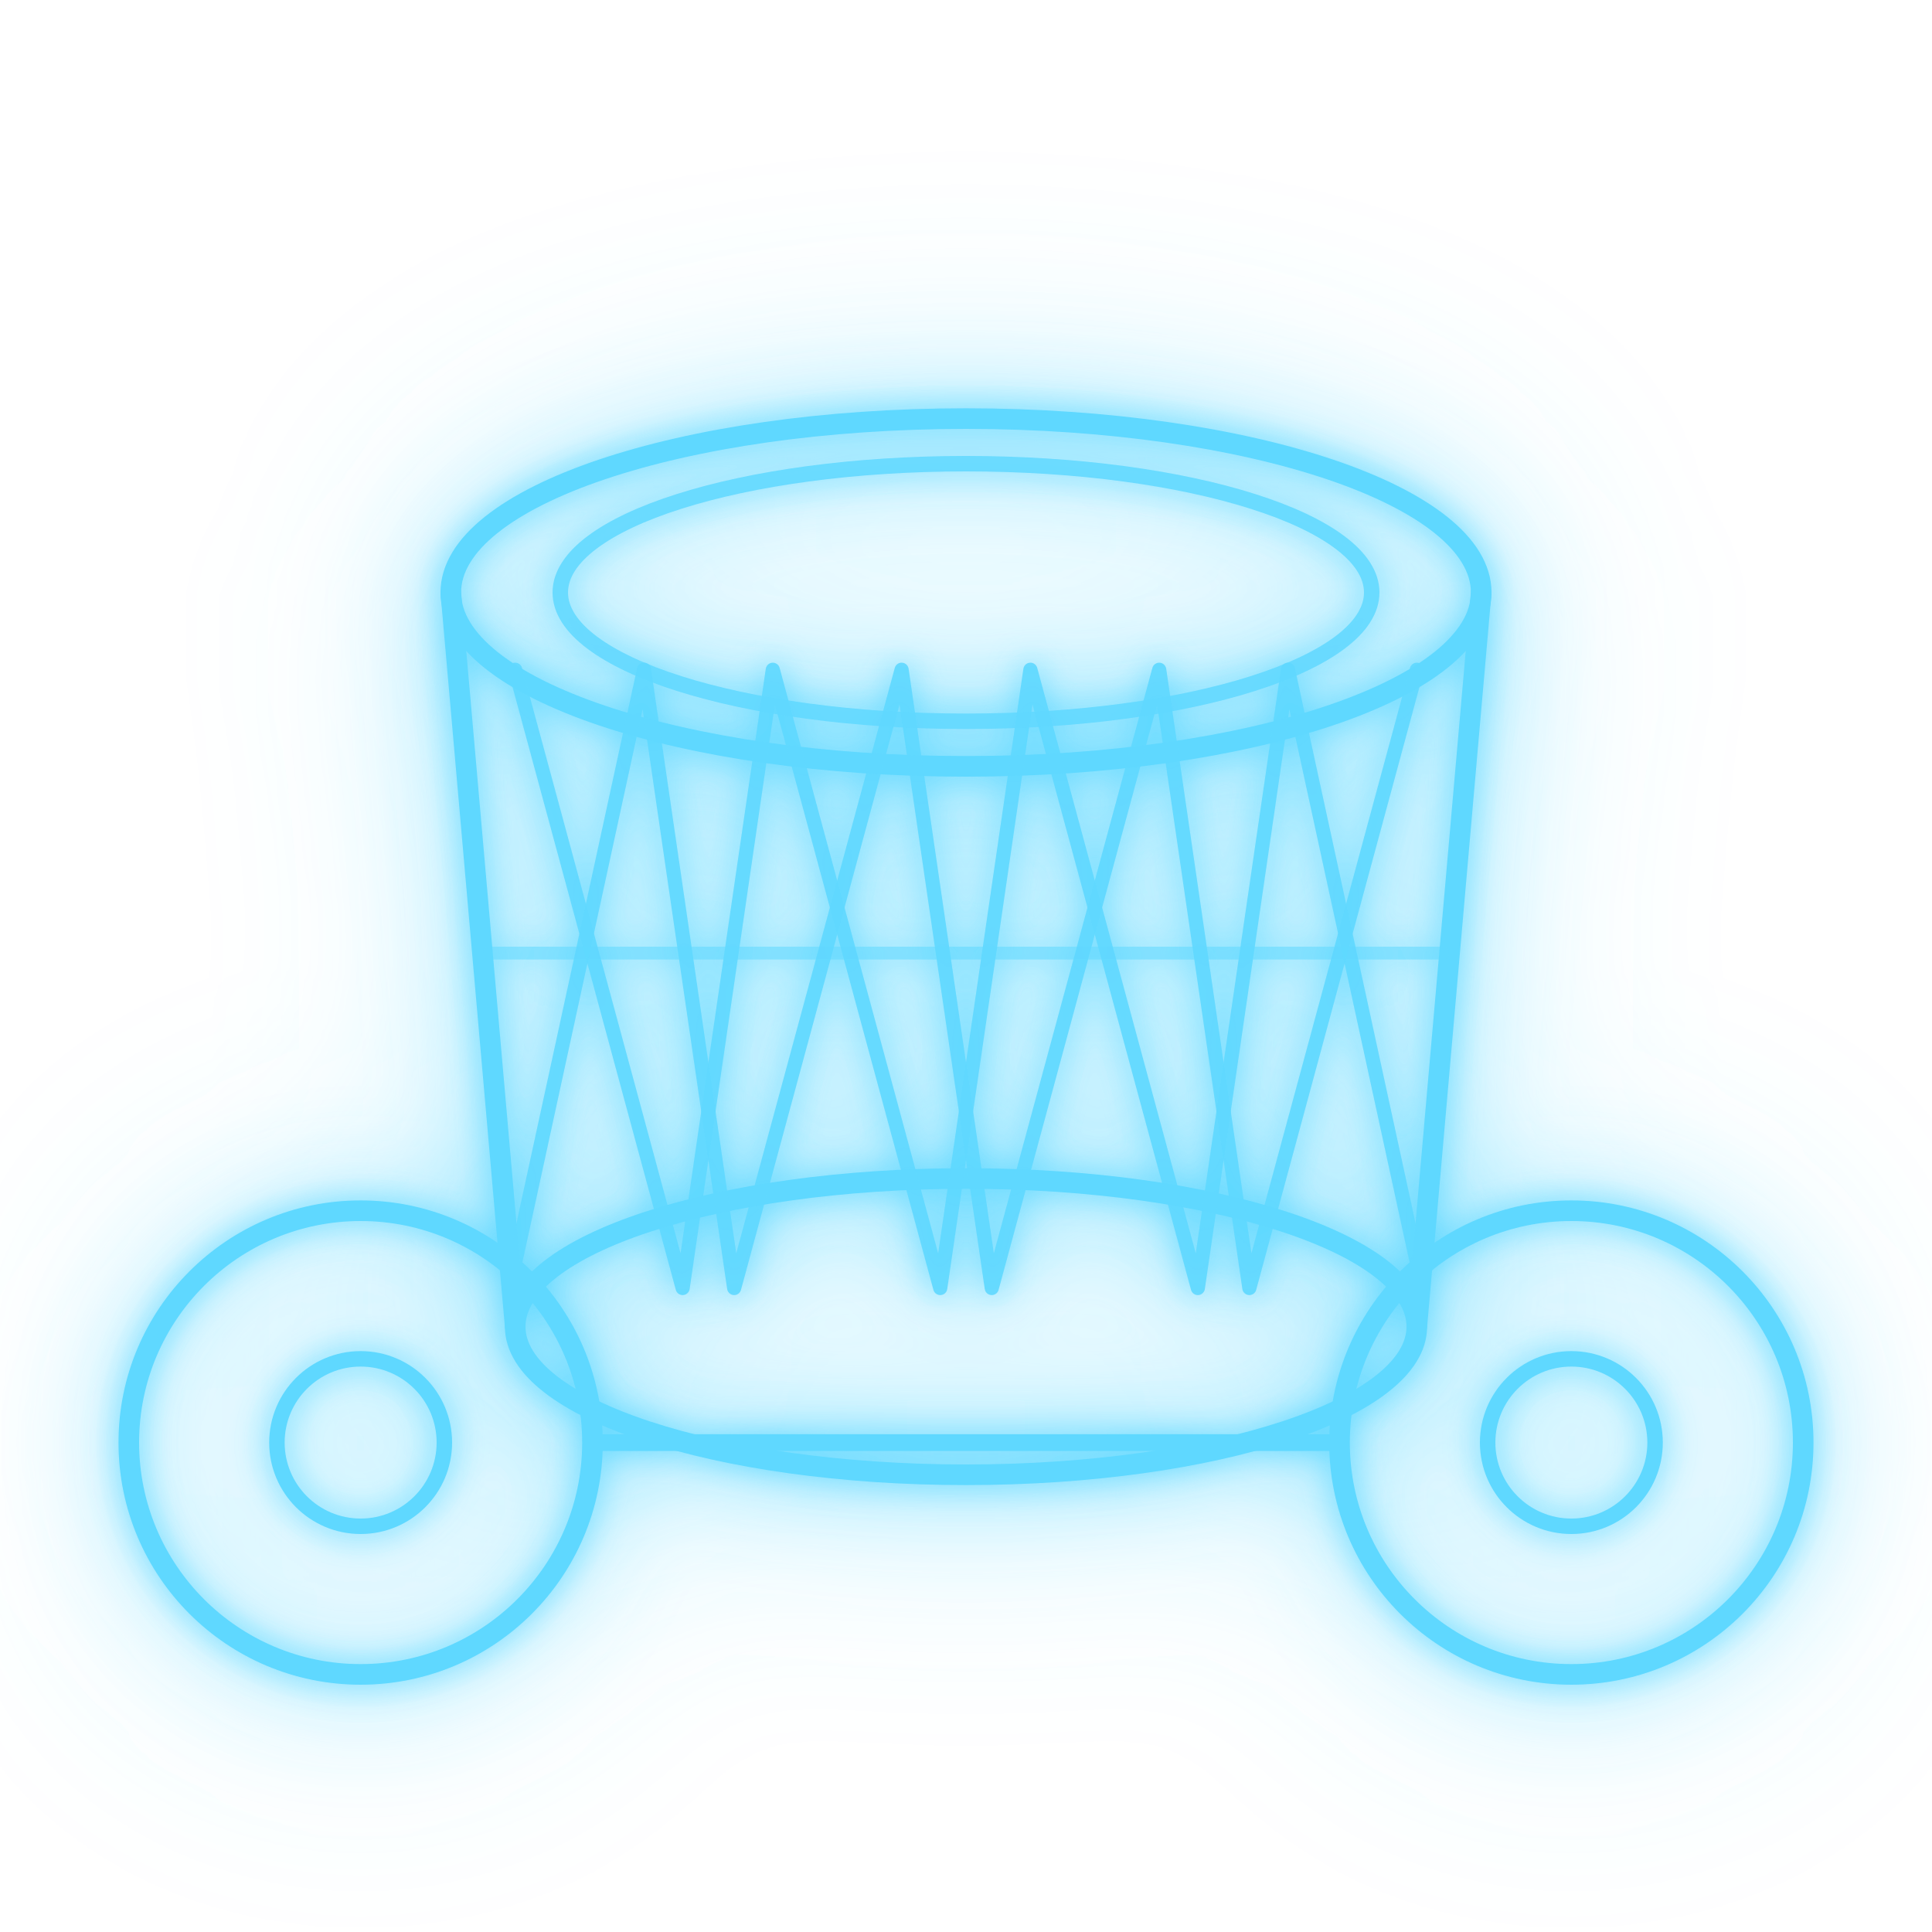
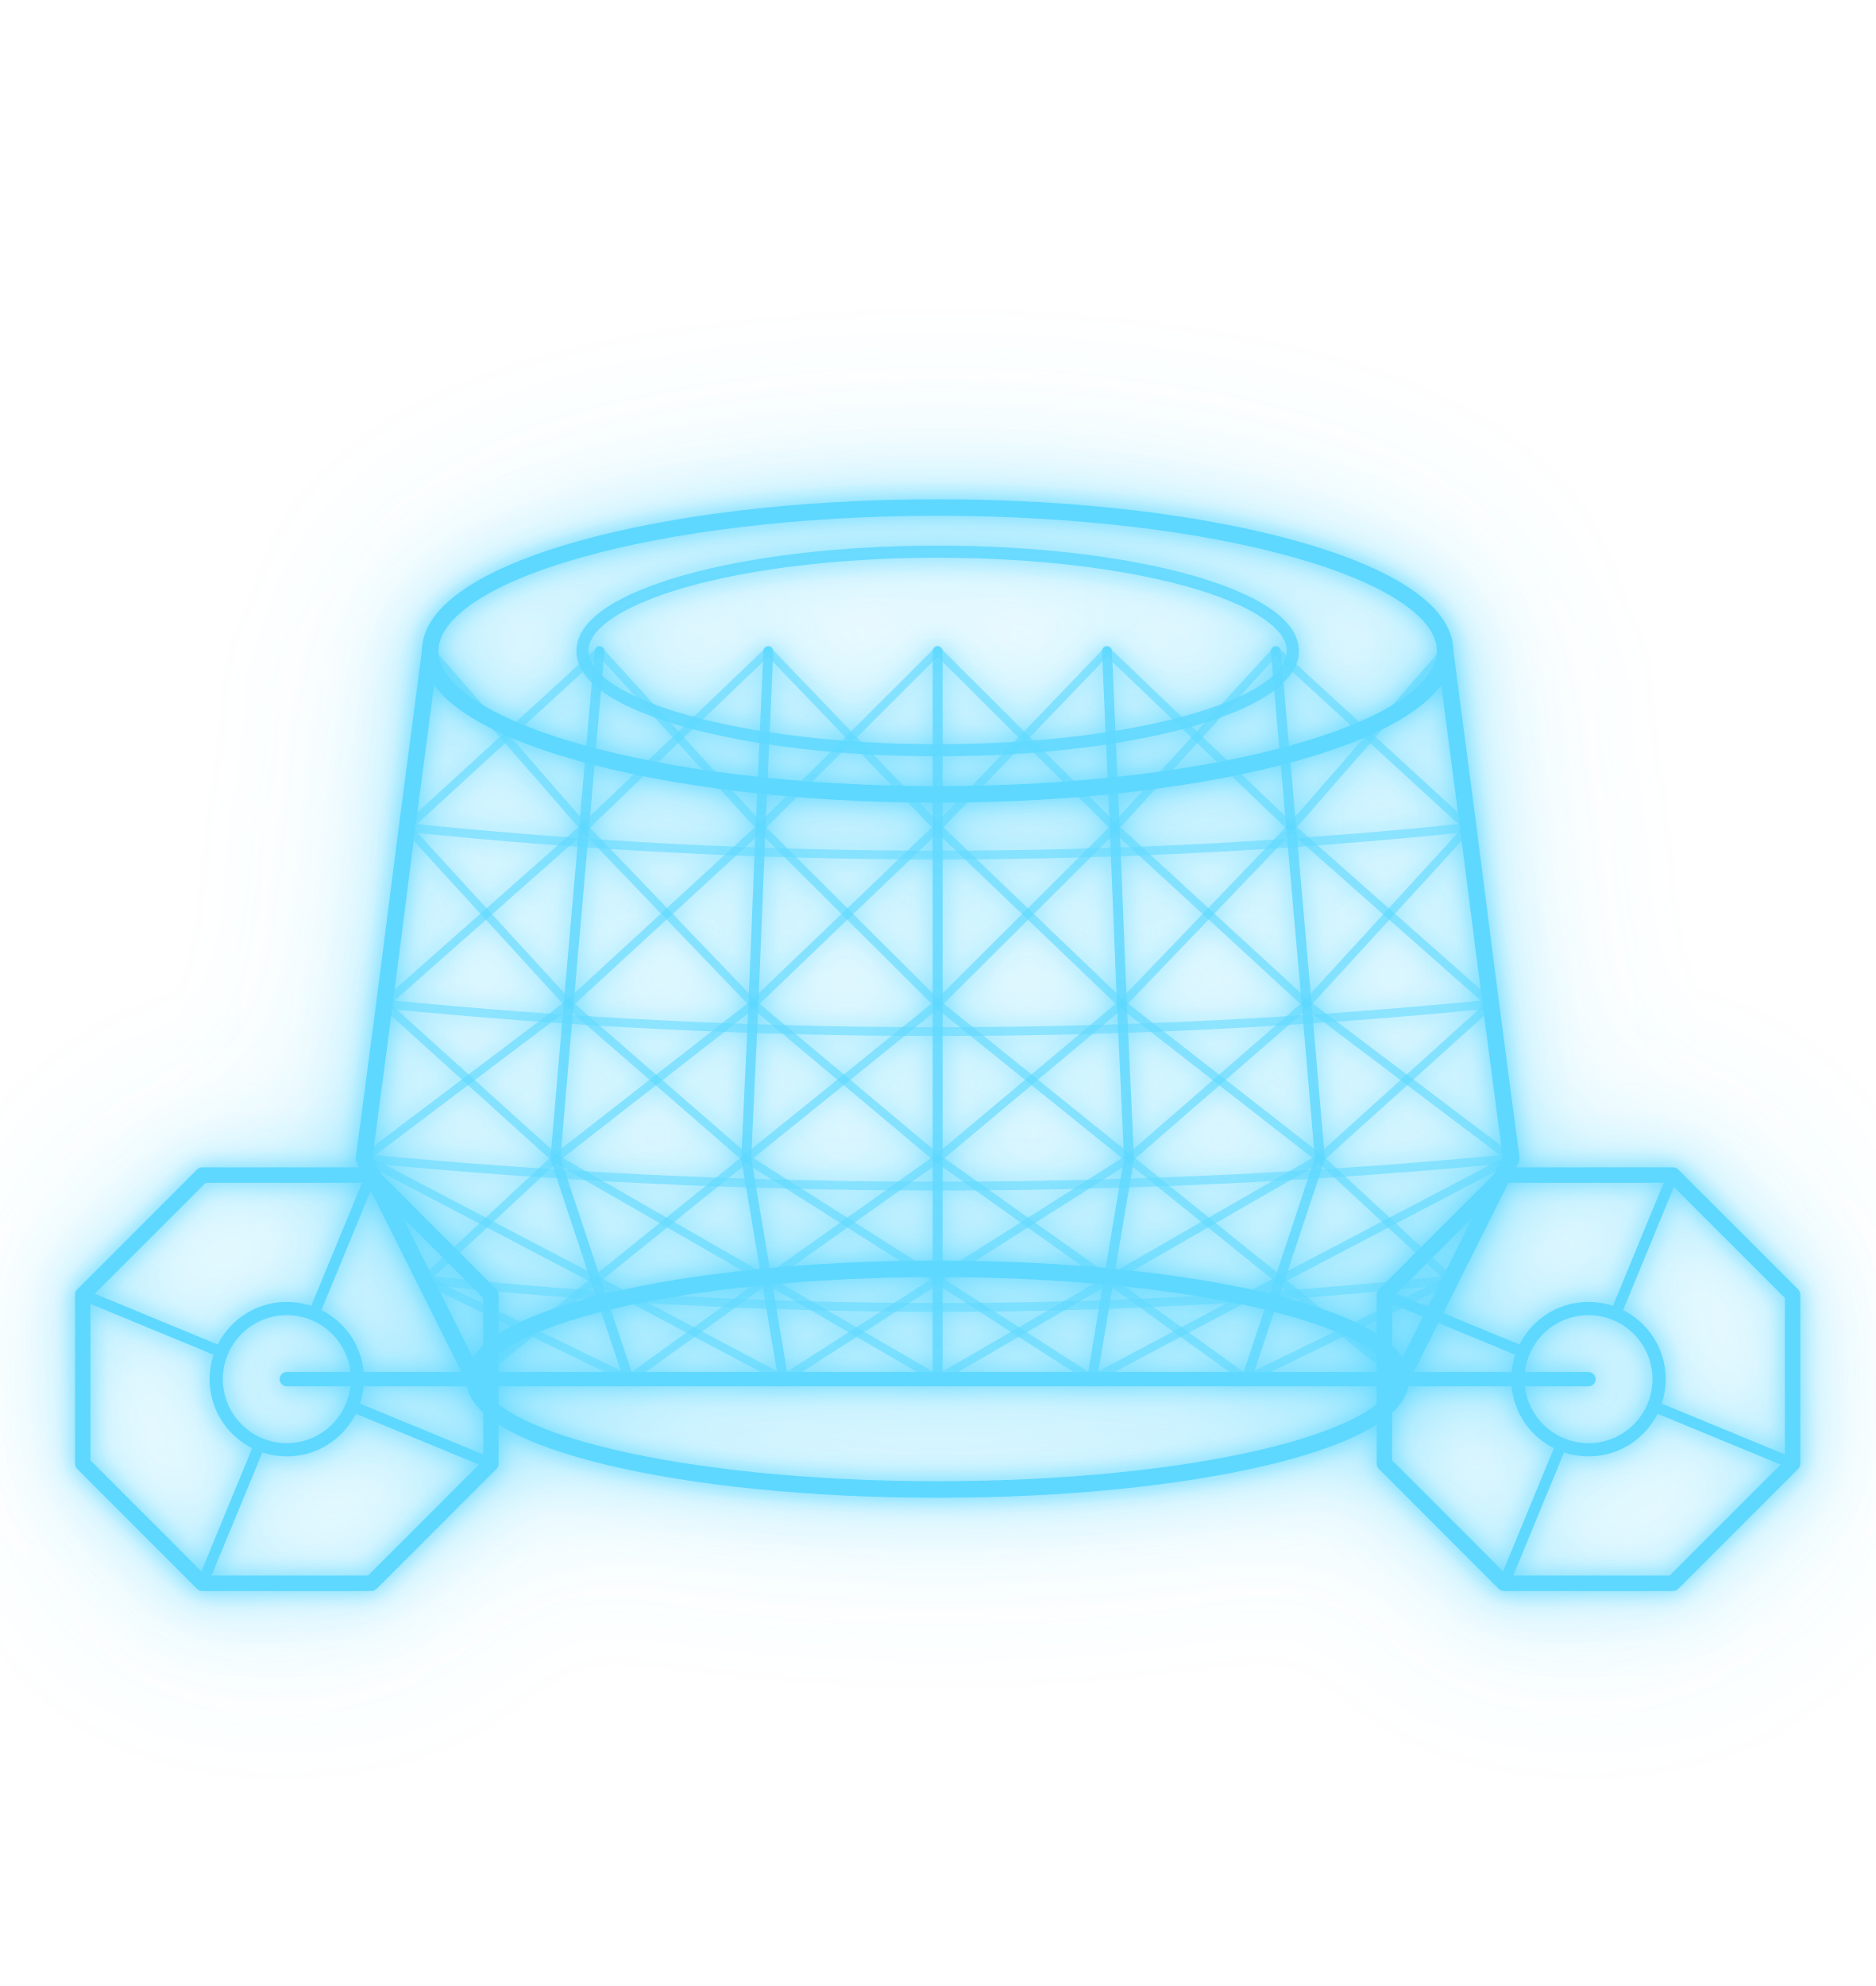
- <svg xmlns="http://www.w3.org/2000/svg" viewBox="0 0 300 300" width="300" height="300">
+ <svg xmlns="http://www.w3.org/2000/svg" viewBox="0 0 340 360" width="340" height="360">
  <defs>
    <filter id="ng2" x="-60%" y="-60%" width="220%" height="220%">
-       <feGaussianBlur stdDeviation="2.5" result="b1" />
-       <feGaussianBlur stdDeviation="7" result="b2" />
-       <feGaussianBlur stdDeviation="15" result="b3" />
+       <feGaussianBlur stdDeviation="2" result="b1" />
+       <feGaussianBlur stdDeviation="6" result="b2" />
+       <feGaussianBlur stdDeviation="13" result="b3" />
      <feMerge>
        <feMergeNode in="b3" />
        <feMergeNode in="b2" />
        <feMergeNode in="b1" />
        <feMergeNode in="SourceGraphic" />
      </feMerge>
    </filter>
  </defs>
-   <g filter="url(#ng2)" fill="none" stroke="#5fd8ff" stroke-width="3.2" stroke-linecap="round" stroke-linejoin="round">
-     <ellipse cx="150" cy="92" rx="80" ry="27" />
-     <ellipse cx="150" cy="92" rx="63" ry="20" stroke-width="2.4" opacity=".85" />
-     <path d="M70 92 L80 206" />
-     <path d="M230 92 L220 206" />
-     <ellipse cx="150" cy="206" rx="70" ry="23" />
-     <polyline points="80,104 106,200 120,104 146,200 160,104 186,200 200,104 220,196" stroke-width="2.2" opacity=".9" />
-     <polyline points="220,104 194,200 180,104 154,200 140,104 114,200 100,104 80,196" stroke-width="2.2" opacity=".9" />
-     <path d="M76 148 L224 148" stroke-width="2" opacity=".55" />
-     <circle cx="56" cy="224" r="36" />
-     <circle cx="56" cy="224" r="13" stroke-width="2.4" />
-     <circle cx="244" cy="224" r="36" />
-     <circle cx="244" cy="224" r="13" stroke-width="2.4" />
-     <path d="M92 224 L208 224" stroke-width="2.6" />
+   <g filter="url(#ng2)" fill="none" stroke="#5fd8ff" stroke-linecap="round" stroke-linejoin="round">
+     <path d="M89.0 265.3 L67.3 287.0 L36.7 287.0 L15.0 265.3 L15.0 234.7 L36.7 213.0 L67.3 213.0 L89.0 234.7 Z" stroke-width="2.8" />
+     <circle cx="52.0" cy="250" r="12.8" stroke-width="2.4" />
+     <path d="M63.8 254.9 L89.0 265.3" stroke-width="2" />
+     <path d="M47.1 261.8 L36.7 287.0" stroke-width="2" />
+     <path d="M40.2 245.1 L15.0 234.7" stroke-width="2" />
+     <path d="M56.9 238.2 L67.3 213.0" stroke-width="2" />
+     <path d="M325.0 265.3 L303.3 287.0 L272.7 287.0 L251.0 265.3 L251.0 234.7 L272.7 213.0 L303.3 213.0 L325.0 234.7 Z" stroke-width="2.8" />
+     <circle cx="288.0" cy="250" r="12.8" stroke-width="2.4" />
+     <path d="M299.8 254.9 L325.0 265.3" stroke-width="2" />
+     <path d="M283.1 261.8 L272.7 287.0" stroke-width="2" />
+     <path d="M276.2 245.1 L251.0 234.7" stroke-width="2" />
+     <path d="M292.9 238.2 L303.3 213.0" stroke-width="2" />
+     <path d="M52.0 250 L288.0 250" stroke-width="2.6" />
+     <path d="M78.0 118.0 L73.8 150.0 L69.7 182.0 L66.0 210.0 L77.0 232.0 L86.0 250.0" stroke-width="3" />
+     <path d="M262.0 118.0 L266.2 150.0 L270.3 182.0 L274.0 210.0 L263.0 232.0 L254.0 250.0" stroke-width="3" />
+     <ellipse cx="170.0" cy="118" rx="92" ry="26" stroke-width="3" />
+     <ellipse cx="170.0" cy="118" rx="64.4" ry="18" stroke-width="2.2" opacity="0.85" />
+     <ellipse cx="170.0" cy="250" rx="84" ry="20" stroke-width="3" />
+     <path d="M78.0 118.0 L73.8 150.0 L69.7 182.0 L66.0 210.0 L77.0 232.0 L86.0 250.0" stroke-width="1.8" opacity="0.8" />
+     <path d="M108.7 118.0 L105.9 150.0 L103.1 182.0 L100.7 210.0 L108.0 232.0 L114.0 250.0" stroke-width="1.8" opacity="0.8" />
+     <path d="M139.3 118.0 L137.9 150.0 L136.6 182.0 L135.3 210.0 L139.0 232.0 L142.0 250.0" stroke-width="1.8" opacity="0.8" />
+     <path d="M170.0 118.0 L170.0 150.0 L170.0 182.0 L170.0 210.0 L170.0 232.0 L170.0 250.0" stroke-width="1.8" opacity="0.8" />
+     <path d="M200.7 118.0 L202.1 150.0 L203.4 182.0 L204.7 210.0 L201.0 232.0 L198.0 250.0" stroke-width="1.8" opacity="0.8" />
+     <path d="M231.3 118.0 L234.1 150.0 L236.9 182.0 L239.3 210.0 L232.0 232.0 L226.0 250.0" stroke-width="1.8" opacity="0.8" />
+     <path d="M262.0 118.0 L266.2 150.0 L270.3 182.0 L274.0 210.0 L263.0 232.0 L254.0 250.0" stroke-width="1.8" opacity="0.8" />
+     <path d="M73.8 150 Q 170.0 160 266.2 150" stroke-width="1.6" opacity="0.55" />
+     <path d="M69.7 182 Q 170.0 192 270.3 182" stroke-width="1.6" opacity="0.55" />
+     <path d="M66.0 210 Q 170.0 220 274.0 210" stroke-width="1.6" opacity="0.55" />
+     <path d="M77.0 232 Q 170.0 242 263.0 232" stroke-width="1.6" opacity="0.55" />
+     <path d="M78.0 118.0 L105.9 150.0" stroke-width="1.5" opacity="0.6" />
+     <path d="M108.7 118.0 L73.8 150.0" stroke-width="1.5" opacity="0.6" />
+     <path d="M73.8 150.0 L103.1 182.0" stroke-width="1.5" opacity="0.6" />
+     <path d="M105.9 150.0 L69.7 182.0" stroke-width="1.5" opacity="0.6" />
+     <path d="M69.7 182.0 L100.7 210.0" stroke-width="1.5" opacity="0.6" />
+     <path d="M103.1 182.0 L66.0 210.0" stroke-width="1.5" opacity="0.6" />
+     <path d="M66.0 210.0 L108.0 232.0" stroke-width="1.5" opacity="0.6" />
+     <path d="M100.7 210.0 L77.0 232.0" stroke-width="1.5" opacity="0.6" />
+     <path d="M77.0 232.0 L114.0 250.0" stroke-width="1.5" opacity="0.6" />
+     <path d="M108.0 232.0 L86.0 250.0" stroke-width="1.5" opacity="0.6" />
+     <path d="M108.7 118.0 L137.9 150.0" stroke-width="1.5" opacity="0.6" />
+     <path d="M139.3 118.0 L105.9 150.0" stroke-width="1.5" opacity="0.6" />
+     <path d="M105.9 150.0 L136.6 182.0" stroke-width="1.5" opacity="0.6" />
+     <path d="M137.9 150.0 L103.1 182.0" stroke-width="1.5" opacity="0.6" />
+     <path d="M103.1 182.0 L135.3 210.0" stroke-width="1.5" opacity="0.6" />
+     <path d="M136.6 182.0 L100.7 210.0" stroke-width="1.5" opacity="0.6" />
+     <path d="M100.7 210.0 L139.0 232.0" stroke-width="1.5" opacity="0.6" />
+     <path d="M135.3 210.0 L108.0 232.0" stroke-width="1.5" opacity="0.6" />
+     <path d="M108.0 232.0 L142.0 250.0" stroke-width="1.5" opacity="0.6" />
+     <path d="M139.0 232.0 L114.0 250.0" stroke-width="1.5" opacity="0.6" />
+     <path d="M139.3 118.0 L170.0 150.0" stroke-width="1.5" opacity="0.6" />
+     <path d="M170.0 118.0 L137.9 150.0" stroke-width="1.5" opacity="0.6" />
+     <path d="M137.9 150.0 L170.0 182.0" stroke-width="1.5" opacity="0.6" />
+     <path d="M170.0 150.0 L136.6 182.0" stroke-width="1.5" opacity="0.6" />
+     <path d="M136.6 182.0 L170.0 210.0" stroke-width="1.5" opacity="0.6" />
+     <path d="M170.0 182.0 L135.3 210.0" stroke-width="1.5" opacity="0.6" />
+     <path d="M135.3 210.0 L170.0 232.0" stroke-width="1.5" opacity="0.6" />
+     <path d="M170.0 210.0 L139.0 232.0" stroke-width="1.5" opacity="0.6" />
+     <path d="M139.0 232.0 L170.0 250.0" stroke-width="1.5" opacity="0.6" />
+     <path d="M170.0 232.0 L142.0 250.0" stroke-width="1.5" opacity="0.6" />
+     <path d="M170.0 118.0 L202.1 150.0" stroke-width="1.5" opacity="0.6" />
+     <path d="M200.7 118.0 L170.0 150.0" stroke-width="1.5" opacity="0.6" />
+     <path d="M170.0 150.0 L203.4 182.0" stroke-width="1.5" opacity="0.6" />
+     <path d="M202.1 150.0 L170.0 182.0" stroke-width="1.5" opacity="0.6" />
+     <path d="M170.0 182.0 L204.7 210.0" stroke-width="1.5" opacity="0.6" />
+     <path d="M203.4 182.0 L170.0 210.0" stroke-width="1.5" opacity="0.6" />
+     <path d="M170.0 210.0 L201.0 232.0" stroke-width="1.5" opacity="0.6" />
+     <path d="M204.7 210.0 L170.0 232.0" stroke-width="1.5" opacity="0.6" />
+     <path d="M170.0 232.0 L198.0 250.0" stroke-width="1.5" opacity="0.6" />
+     <path d="M201.0 232.0 L170.0 250.0" stroke-width="1.5" opacity="0.6" />
+     <path d="M200.7 118.0 L234.1 150.0" stroke-width="1.5" opacity="0.6" />
+     <path d="M231.3 118.0 L202.1 150.0" stroke-width="1.5" opacity="0.6" />
+     <path d="M202.1 150.0 L236.9 182.0" stroke-width="1.5" opacity="0.6" />
+     <path d="M234.1 150.0 L203.4 182.0" stroke-width="1.5" opacity="0.6" />
+     <path d="M203.4 182.0 L239.3 210.0" stroke-width="1.5" opacity="0.6" />
+     <path d="M236.9 182.0 L204.7 210.0" stroke-width="1.5" opacity="0.6" />
+     <path d="M204.7 210.0 L232.0 232.0" stroke-width="1.5" opacity="0.6" />
+     <path d="M239.3 210.0 L201.0 232.0" stroke-width="1.5" opacity="0.6" />
+     <path d="M201.0 232.0 L226.0 250.0" stroke-width="1.5" opacity="0.6" />
+     <path d="M232.0 232.0 L198.0 250.0" stroke-width="1.5" opacity="0.6" />
+     <path d="M231.3 118.0 L266.2 150.0" stroke-width="1.5" opacity="0.6" />
+     <path d="M262.0 118.0 L234.1 150.0" stroke-width="1.5" opacity="0.6" />
+     <path d="M234.1 150.0 L270.3 182.0" stroke-width="1.5" opacity="0.6" />
+     <path d="M266.2 150.0 L236.9 182.0" stroke-width="1.5" opacity="0.6" />
+     <path d="M236.9 182.0 L274.0 210.0" stroke-width="1.5" opacity="0.6" />
+     <path d="M270.3 182.0 L239.3 210.0" stroke-width="1.5" opacity="0.6" />
+     <path d="M239.3 210.0 L263.0 232.0" stroke-width="1.5" opacity="0.6" />
+     <path d="M274.0 210.0 L232.0 232.0" stroke-width="1.5" opacity="0.6" />
+     <path d="M232.0 232.0 L254.0 250.0" stroke-width="1.5" opacity="0.6" />
+     <path d="M263.0 232.0 L226.0 250.0" stroke-width="1.5" opacity="0.6" />
  </g>
</svg>
